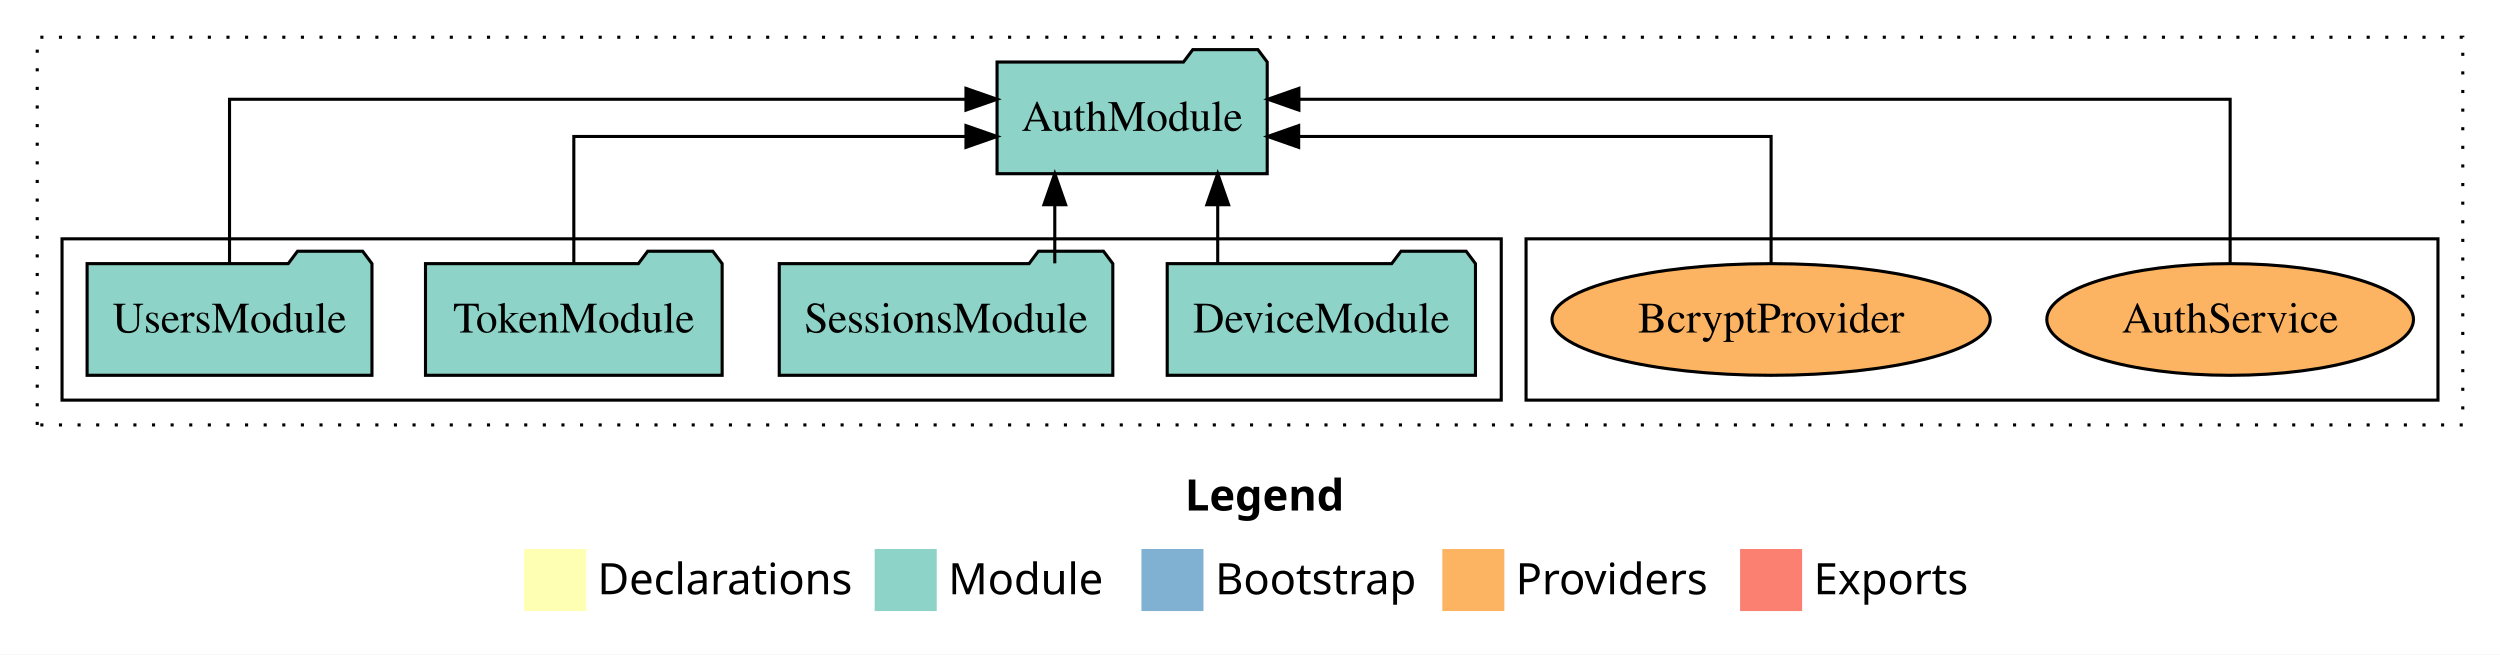
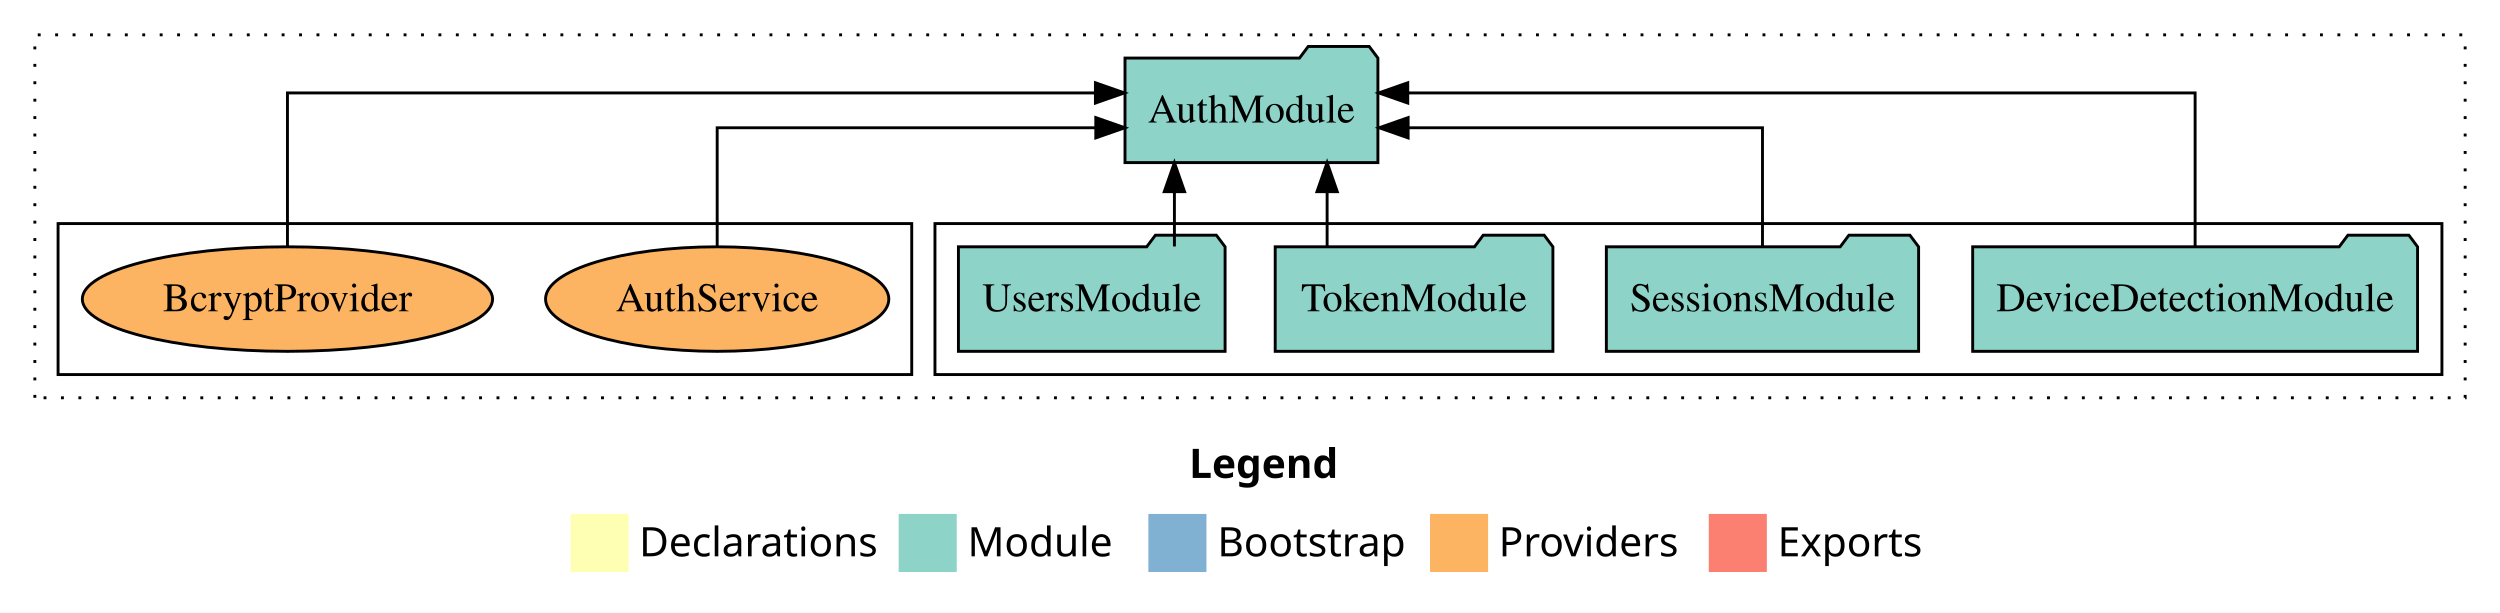
- <svg xmlns="http://www.w3.org/2000/svg" width="806pt" height="211pt" viewBox="0.00 0.00 806.00 211.00">
+ <svg xmlns="http://www.w3.org/2000/svg" width="861pt" height="211pt" viewBox="0.00 0.00 861.00 211.00">
  <g id="graph0" class="graph" transform="scale(1 1) rotate(0) translate(4 207)">
-     <polygon fill="white" stroke="transparent" points="-4,4 -4,-207 802,-207 802,4 -4,4" />
-     <text text-anchor="start" x="378.01" y="-42.4" font-family="Times-12" font-weight="bold" font-size="14.00">Legend</text>
-     <polygon fill="#ffffb3" stroke="transparent" points="165,-10 165,-30 185,-30 185,-10 165,-10" />
-     <text text-anchor="start" x="188.63" y="-15.4" font-family="Times-12" font-size="14.00">  Declarations</text>
-     <polygon fill="#8dd3c7" stroke="transparent" points="278,-10 278,-30 298,-30 298,-10 278,-10" />
-     <text text-anchor="start" x="301.73" y="-15.4" font-family="Times-12" font-size="14.00">  Module</text>
-     <polygon fill="#80b1d3" stroke="transparent" points="364,-10 364,-30 384,-30 384,-10 364,-10" />
-     <text text-anchor="start" x="387.78" y="-15.4" font-family="Times-12" font-size="14.00">  Bootstrap</text>
-     <polygon fill="#fdb462" stroke="transparent" points="461,-10 461,-30 481,-30 481,-10 461,-10" />
-     <text text-anchor="start" x="484.67" y="-15.4" font-family="Times-12" font-size="14.00">  Providers</text>
-     <polygon fill="#fb8072" stroke="transparent" points="557,-10 557,-30 577,-30 577,-10 557,-10" />
-     <text text-anchor="start" x="580.73" y="-15.4" font-family="Times-12" font-size="14.00">  Exports</text>
+     <polygon fill="white" stroke="transparent" points="-4,4 -4,-207 857,-207 857,4 -4,4" />
+     <text text-anchor="start" x="405.51" y="-42.4" font-family="Times-12" font-weight="bold" font-size="14.00">Legend</text>
+     <polygon fill="#ffffb3" stroke="transparent" points="192.5,-10 192.5,-30 212.5,-30 212.5,-10 192.5,-10" />
+     <text text-anchor="start" x="216.13" y="-15.4" font-family="Times-12" font-size="14.00">  Declarations</text>
+     <polygon fill="#8dd3c7" stroke="transparent" points="305.5,-10 305.5,-30 325.5,-30 325.5,-10 305.5,-10" />
+     <text text-anchor="start" x="329.23" y="-15.4" font-family="Times-12" font-size="14.00">  Module</text>
+     <polygon fill="#80b1d3" stroke="transparent" points="391.5,-10 391.5,-30 411.5,-30 411.5,-10 391.5,-10" />
+     <text text-anchor="start" x="415.28" y="-15.4" font-family="Times-12" font-size="14.00">  Bootstrap</text>
+     <polygon fill="#fdb462" stroke="transparent" points="488.5,-10 488.5,-30 508.5,-30 508.5,-10 488.5,-10" />
+     <text text-anchor="start" x="512.17" y="-15.4" font-family="Times-12" font-size="14.00">  Providers</text>
+     <polygon fill="#fb8072" stroke="transparent" points="584.5,-10 584.5,-30 604.5,-30 604.5,-10 584.5,-10" />
+     <text text-anchor="start" x="608.23" y="-15.4" font-family="Times-12" font-size="14.00">  Exports</text>
    <g id="clust1" class="cluster">
-       <polygon fill="none" stroke="black" stroke-dasharray="1,5" points="8,-70 8,-195 790,-195 790,-70 8,-70" />
+       <polygon fill="none" stroke="black" stroke-dasharray="1,5" points="8,-70 8,-195 845,-195 845,-70 8,-70" />
+     </g>
+     <g id="clust3" class="cluster">
+       <polygon fill="none" stroke="black" points="318,-78 318,-130 837,-130 837,-78 318,-78" />
    </g>
    <g id="clust6" class="cluster">
-       <polygon fill="none" stroke="black" points="488,-78 488,-130 782,-130 782,-78 488,-78" />
-     </g>
-     <g id="clust3" class="cluster">
-       <polygon fill="none" stroke="black" points="16,-78 16,-130 480,-130 480,-78 16,-78" />
+       <polygon fill="none" stroke="black" points="16,-78 16,-130 310,-130 310,-78 16,-78" />
    </g>
    <g id="node1" class="node">
-       <polygon fill="#8dd3c7" stroke="black" points="471.69,-122 468.69,-126 447.69,-126 444.69,-122 372.31,-122 372.31,-86 471.69,-86 471.69,-122" />
-       <text text-anchor="middle" x="422" y="-99.8" font-family="Times,serif" font-size="14.00">DeviceModule</text>
+       <polygon fill="#8dd3c7" stroke="black" points="828.61,-122 825.61,-126 804.61,-126 801.61,-122 675.39,-122 675.39,-86 828.61,-86 828.61,-122" />
+       <text text-anchor="middle" x="752" y="-99.8" font-family="Times,serif" font-size="14.00">DeviceDetectionModule</text>
    </g>
    <g id="node5" class="node">
-       <polygon fill="#8dd3c7" stroke="black" points="404.55,-187 401.55,-191 380.55,-191 377.55,-187 317.45,-187 317.45,-151 404.55,-151 404.55,-187" />
-       <text text-anchor="middle" x="361" y="-164.8" font-family="Times,serif" font-size="14.00">AuthModule</text>
+       <polygon fill="#8dd3c7" stroke="black" points="470.55,-187 467.55,-191 446.55,-191 443.55,-187 383.45,-187 383.45,-151 470.55,-151 470.55,-187" />
+       <text text-anchor="middle" x="427" y="-164.8" font-family="Times,serif" font-size="14.00">AuthModule</text>
    </g>
    <g id="edge1" class="edge">
-       <path fill="none" stroke="black" d="M388.59,-122.11C388.59,-122.11 388.59,-140.99 388.59,-140.99" />
-       <polygon fill="black" stroke="black" points="385.09,-140.99 388.59,-150.99 392.09,-140.99 385.09,-140.99" />
+       <path fill="none" stroke="black" d="M752,-122.28C752,-143.32 752,-175 752,-175 752,-175 480.83,-175 480.83,-175" />
+       <polygon fill="black" stroke="black" points="480.83,-171.5 470.83,-175 480.83,-178.5 480.83,-171.5" />
    </g>
    <g id="node2" class="node">
-       <polygon fill="#8dd3c7" stroke="black" points="354.77,-122 351.77,-126 330.77,-126 327.77,-122 247.23,-122 247.23,-86 354.77,-86 354.77,-122" />
-       <text text-anchor="middle" x="301" y="-99.8" font-family="Times,serif" font-size="14.00">SessionsModule</text>
+       <polygon fill="#8dd3c7" stroke="black" points="656.77,-122 653.77,-126 632.77,-126 629.77,-122 549.23,-122 549.23,-86 656.77,-86 656.77,-122" />
+       <text text-anchor="middle" x="603" y="-99.8" font-family="Times,serif" font-size="14.00">SessionsModule</text>
    </g>
    <g id="edge2" class="edge">
-       <path fill="none" stroke="black" d="M336.06,-122.11C336.06,-122.11 336.06,-140.99 336.06,-140.99" />
-       <polygon fill="black" stroke="black" points="332.56,-140.99 336.06,-150.99 339.56,-140.99 332.56,-140.99" />
+       <path fill="none" stroke="black" d="M603,-122.02C603,-139.37 603,-163 603,-163 603,-163 480.96,-163 480.96,-163" />
+       <polygon fill="black" stroke="black" points="480.96,-159.5 470.96,-163 480.96,-166.5 480.96,-159.5" />
    </g>
    <g id="node3" class="node">
-       <polygon fill="#8dd3c7" stroke="black" points="228.82,-122 225.82,-126 204.82,-126 201.82,-122 133.18,-122 133.18,-86 228.82,-86 228.82,-122" />
-       <text text-anchor="middle" x="181" y="-99.8" font-family="Times,serif" font-size="14.00">TokenModule</text>
+       <polygon fill="#8dd3c7" stroke="black" points="530.82,-122 527.82,-126 506.82,-126 503.82,-122 435.18,-122 435.18,-86 530.82,-86 530.82,-122" />
+       <text text-anchor="middle" x="483" y="-99.8" font-family="Times,serif" font-size="14.00">TokenModule</text>
    </g>
    <g id="edge3" class="edge">
-       <path fill="none" stroke="black" d="M181,-122.02C181,-139.37 181,-163 181,-163 181,-163 307.43,-163 307.43,-163" />
-       <polygon fill="black" stroke="black" points="307.43,-166.5 317.43,-163 307.43,-159.5 307.43,-166.5" />
+       <path fill="none" stroke="black" d="M453.06,-122.11C453.06,-122.11 453.06,-140.99 453.06,-140.99" />
+       <polygon fill="black" stroke="black" points="449.56,-140.99 453.06,-150.99 456.56,-140.99 449.56,-140.99" />
    </g>
    <g id="node4" class="node">
-       <polygon fill="#8dd3c7" stroke="black" points="115.92,-122 112.92,-126 91.92,-126 88.92,-122 24.08,-122 24.08,-86 115.92,-86 115.92,-122" />
-       <text text-anchor="middle" x="70" y="-99.8" font-family="Times,serif" font-size="14.00">UsersModule</text>
+       <polygon fill="#8dd3c7" stroke="black" points="417.92,-122 414.92,-126 393.92,-126 390.92,-122 326.08,-122 326.08,-86 417.92,-86 417.92,-122" />
+       <text text-anchor="middle" x="372" y="-99.8" font-family="Times,serif" font-size="14.00">UsersModule</text>
    </g>
    <g id="edge4" class="edge">
-       <path fill="none" stroke="black" d="M70,-122.28C70,-143.32 70,-175 70,-175 70,-175 307.43,-175 307.43,-175" />
-       <polygon fill="black" stroke="black" points="307.43,-178.5 317.43,-175 307.43,-171.5 307.43,-178.5" />
+       <path fill="none" stroke="black" d="M400.47,-122.11C400.47,-122.11 400.47,-140.99 400.47,-140.99" />
+       <polygon fill="black" stroke="black" points="396.97,-140.99 400.47,-150.99 403.97,-140.99 396.97,-140.99" />
    </g>
    <g id="node6" class="node">
-       <ellipse fill="#fdb462" stroke="black" cx="715" cy="-104" rx="59.11" ry="18" />
-       <text text-anchor="middle" x="715" y="-99.8" font-family="Times,serif" font-size="14.00">AuthService</text>
+       <ellipse fill="#fdb462" stroke="black" cx="243" cy="-104" rx="59.11" ry="18" />
+       <text text-anchor="middle" x="243" y="-99.8" font-family="Times,serif" font-size="14.00">AuthService</text>
    </g>
    <g id="edge5" class="edge">
-       <path fill="none" stroke="black" d="M715,-122.28C715,-143.32 715,-175 715,-175 715,-175 414.76,-175 414.76,-175" />
-       <polygon fill="black" stroke="black" points="414.76,-171.5 404.76,-175 414.76,-178.5 414.76,-171.5" />
+       <path fill="none" stroke="black" d="M243,-122.02C243,-139.37 243,-163 243,-163 243,-163 373.39,-163 373.39,-163" />
+       <polygon fill="black" stroke="black" points="373.39,-166.5 383.39,-163 373.39,-159.5 373.39,-166.5" />
    </g>
    <g id="node7" class="node">
-       <ellipse fill="#fdb462" stroke="black" cx="567" cy="-104" rx="70.65" ry="18" />
-       <text text-anchor="middle" x="567" y="-99.8" font-family="Times,serif" font-size="14.00">BcryptProvider</text>
+       <ellipse fill="#fdb462" stroke="black" cx="95" cy="-104" rx="70.65" ry="18" />
+       <text text-anchor="middle" x="95" y="-99.8" font-family="Times,serif" font-size="14.00">BcryptProvider</text>
    </g>
    <g id="edge6" class="edge">
-       <path fill="none" stroke="black" d="M567,-122.02C567,-139.37 567,-163 567,-163 567,-163 414.69,-163 414.69,-163" />
-       <polygon fill="black" stroke="black" points="414.69,-159.5 404.69,-163 414.69,-166.5 414.69,-159.5" />
+       <path fill="none" stroke="black" d="M95,-122.28C95,-143.32 95,-175 95,-175 95,-175 373.26,-175 373.26,-175" />
+       <polygon fill="black" stroke="black" points="373.26,-178.5 383.26,-175 373.26,-171.5 373.26,-178.5" />
    </g>
  </g>
</svg>
